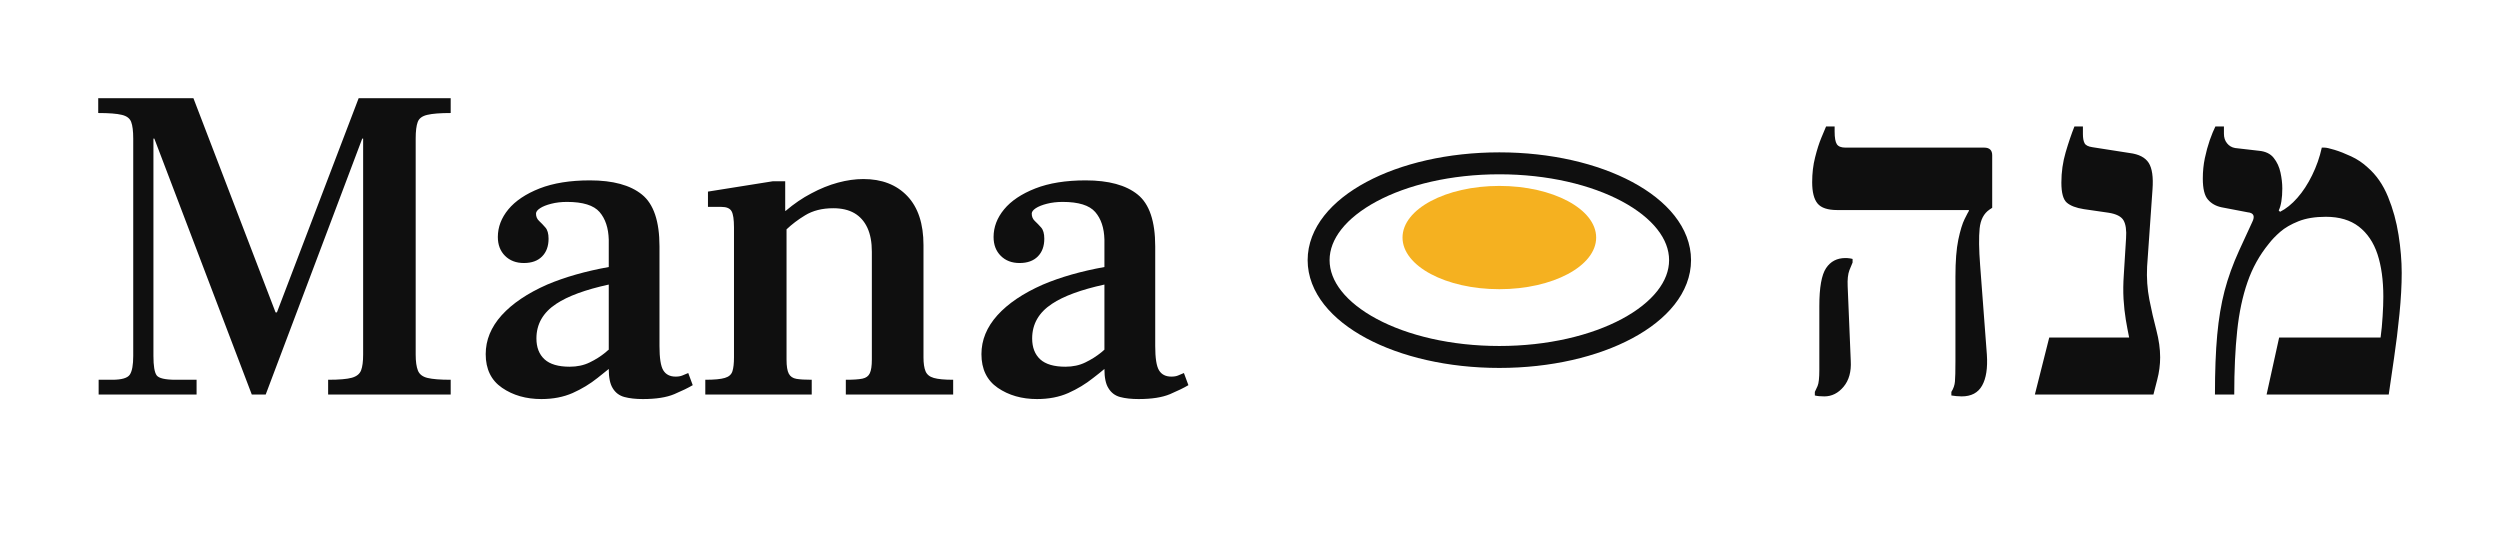
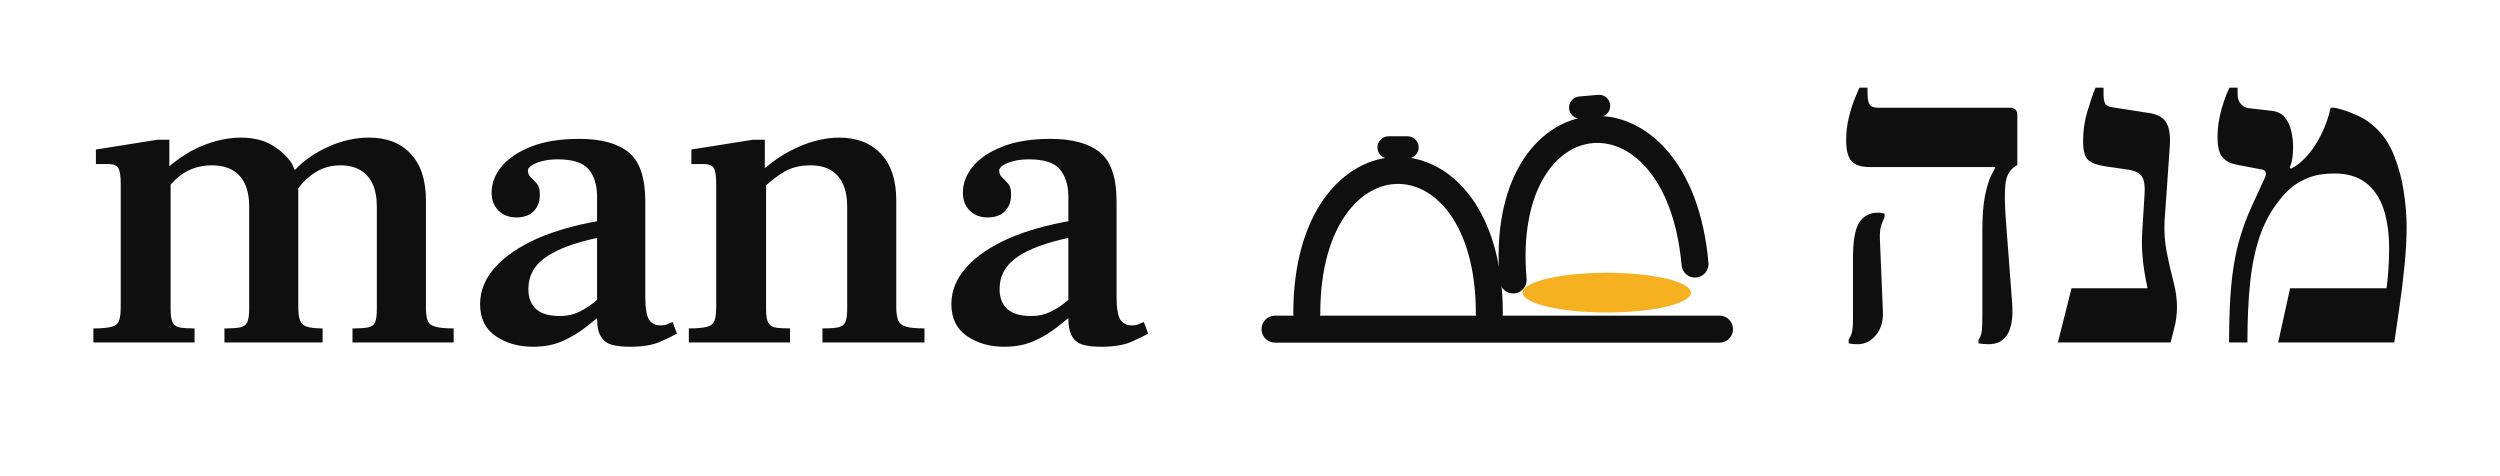
- <svg xmlns="http://www.w3.org/2000/svg" viewBox="0 0 356.34 76.24" width="356.34" height="76.24" role="img">
-   <path transform="translate(14 56.24)" fill="#0F0F0F" d="M14.02 0L0.06 0L0.06 -2.11L1.98 -2.11Q4.03 -2.11 4.51 -2.85Q4.99 -3.58 4.99 -5.5L4.99 -5.5L4.99 -36.48Q4.99 -38.08 4.7 -38.85Q4.42 -39.62 3.36 -39.87Q2.3 -40.13 0 -40.13L0 -40.13L0 -42.24L13.57 -42.24L25.28 -11.71L25.47 -11.71L37.12 -42.24L50.24 -42.24L50.24 -40.13Q48 -40.13 46.91 -39.87Q45.82 -39.62 45.54 -38.85Q45.25 -38.08 45.25 -36.48L45.25 -36.48L45.25 -5.7Q45.25 -4.22 45.57 -3.42Q45.89 -2.62 46.94 -2.37Q48 -2.11 50.24 -2.11L50.24 -2.11L50.24 0L32.77 0L32.77 -2.11Q35.14 -2.11 36.16 -2.4Q37.18 -2.69 37.47 -3.46Q37.76 -4.22 37.76 -5.7L37.76 -5.7L37.76 -36.48L37.63 -36.48L23.87 0L21.89 0L8 -36.48L7.87 -36.48L7.87 -5.5Q7.87 -3.39 8.32 -2.75Q8.77 -2.11 11.07 -2.11L11.07 -2.11L14.02 -2.11L14.02 0M77.63 0.64L77.63 0.64Q76.1 0.64 75.01 0.35Q73.92 0.06 73.34 -0.9L73.34 -0.9Q72.77 -1.79 72.77 -3.65L72.77 -3.65Q72 -3.01 71.17 -2.37L71.17 -2.37Q69.57 -1.09 67.62 -0.22Q65.66 0.64 63.17 0.64L63.17 0.64Q59.9 0.64 57.57 -0.96Q55.23 -2.56 55.23 -5.76L55.23 -5.76Q55.23 -8.77 57.5 -11.3Q59.78 -13.82 64 -15.68L64 -15.68Q67.78 -17.28 72.77 -18.18L72.77 -18.18L72.77 -22.08Q72.7 -24.58 71.46 -26.02Q70.21 -27.46 66.82 -27.46L66.82 -27.46Q65.6 -27.46 64.58 -27.2Q63.55 -26.94 62.98 -26.56Q62.4 -26.18 62.4 -25.79L62.4 -25.79Q62.4 -25.15 62.85 -24.74Q63.3 -24.32 63.74 -23.81Q64.19 -23.3 64.19 -22.21L64.19 -22.21Q64.19 -20.61 63.26 -19.68Q62.34 -18.75 60.67 -18.75Q59.01 -18.75 57.98 -19.78Q56.96 -20.8 56.96 -22.46L56.96 -22.46Q56.96 -24.58 58.46 -26.4Q59.97 -28.22 62.91 -29.38Q65.86 -30.53 70.08 -30.53L70.08 -30.53Q75.01 -30.53 77.5 -28.51Q80 -26.5 80 -21.12L80 -21.12L80 -6.91Q80 -4.35 80.54 -3.46Q81.09 -2.56 82.3 -2.56L82.3 -2.56Q82.88 -2.56 83.26 -2.72Q83.65 -2.88 84.1 -3.07L84.1 -3.07L84.74 -1.34Q83.78 -0.77 82.11 -0.06Q80.45 0.64 77.63 0.64M72.77 -6.4L72.77 -15.68Q67.78 -14.59 65.28 -12.93L65.28 -12.93Q62.46 -11.07 62.46 -8L62.46 -8Q62.46 -6.08 63.62 -5.02Q64.77 -3.97 67.2 -3.97L67.2 -3.97Q68.8 -3.97 70.05 -4.58Q71.3 -5.18 72.32 -6.02L72.32 -6.02Q72.51 -6.21 72.77 -6.4L72.77 -6.4M121.86 0L106.56 0L106.56 -2.11Q108.16 -2.11 108.93 -2.27Q109.7 -2.43 109.98 -3.04Q110.27 -3.65 110.27 -4.99L110.27 -4.99L110.27 -20.35Q110.27 -22.4 109.63 -23.78Q108.99 -25.15 107.78 -25.86Q106.56 -26.56 104.77 -26.56L104.77 -26.56Q102.4 -26.56 100.74 -25.54L100.74 -25.54Q99.26 -24.64 98.11 -23.55L98.11 -23.55L98.11 -4.99Q98.11 -3.58 98.43 -2.98Q98.75 -2.37 99.52 -2.24Q100.29 -2.11 101.7 -2.11L101.7 -2.11L101.7 0L86.53 0L86.53 -2.11Q88.45 -2.11 89.31 -2.37Q90.18 -2.62 90.4 -3.33Q90.62 -4.03 90.62 -5.31L90.62 -5.31L90.62 -23.81Q90.62 -25.54 90.27 -26.14Q89.92 -26.75 88.83 -26.75L88.83 -26.75L86.91 -26.75L86.91 -28.93L96.13 -30.4L97.92 -30.4L97.92 -26.18L97.98 -26.18Q99.78 -27.71 101.63 -28.67L101.63 -28.67Q103.55 -29.7 105.44 -30.21Q107.33 -30.72 109.06 -30.72L109.06 -30.72Q113.02 -30.72 115.33 -28.29Q117.63 -25.86 117.63 -21.31L117.63 -21.31L117.63 -5.31Q117.63 -4.03 117.92 -3.33Q118.21 -2.62 119.1 -2.37Q120 -2.11 121.86 -2.11L121.86 -2.11L121.86 0M148.29 0.64L148.29 0.64Q146.75 0.64 145.66 0.35Q144.58 0.06 144 -0.9L144 -0.9Q143.42 -1.79 143.42 -3.65L143.42 -3.65Q142.66 -3.01 141.82 -2.37L141.82 -2.37Q140.22 -1.09 138.27 -0.22Q136.32 0.64 133.82 0.64L133.82 0.64Q130.56 0.64 128.22 -0.96Q125.89 -2.56 125.89 -5.76L125.89 -5.76Q125.89 -8.77 128.16 -11.3Q130.43 -13.82 134.66 -15.68L134.66 -15.68Q138.43 -17.28 143.42 -18.18L143.42 -18.18L143.42 -22.08Q143.36 -24.58 142.11 -26.02Q140.86 -27.46 137.47 -27.46L137.47 -27.46Q136.26 -27.46 135.23 -27.2Q134.21 -26.94 133.63 -26.56Q133.06 -26.18 133.06 -25.79L133.06 -25.79Q133.06 -25.15 133.5 -24.74Q133.95 -24.32 134.4 -23.81Q134.85 -23.3 134.85 -22.21L134.85 -22.21Q134.85 -20.61 133.92 -19.68Q132.99 -18.75 131.33 -18.75Q129.66 -18.75 128.64 -19.78Q127.62 -20.8 127.62 -22.46L127.62 -22.46Q127.62 -24.58 129.12 -26.4Q130.62 -28.22 133.57 -29.38Q136.51 -30.53 140.74 -30.53L140.74 -30.53Q145.66 -30.53 148.16 -28.51Q150.66 -26.5 150.66 -21.12L150.66 -21.12L150.66 -6.91Q150.66 -4.35 151.2 -3.46Q151.74 -2.56 152.96 -2.56L152.96 -2.56Q153.54 -2.56 153.92 -2.72Q154.3 -2.88 154.75 -3.07L154.75 -3.07L155.39 -1.34Q154.43 -0.77 152.77 -0.06Q151.1 0.64 148.29 0.64M143.42 -6.4L143.42 -15.68Q138.43 -14.59 135.94 -12.93L135.94 -12.93Q133.12 -11.07 133.12 -8L133.12 -8Q133.12 -6.08 134.27 -5.02Q135.42 -3.97 137.86 -3.97L137.86 -3.97Q139.46 -3.97 140.7 -4.58Q141.95 -5.18 142.98 -6.02L142.98 -6.02Q143.17 -6.21 143.42 -6.4L143.42 -6.4" />
-   <g transform="translate(184.27 6.26) scale(0.92)">
-     <ellipse cx="32" cy="33.5" rx="28" ry="15" fill="none" stroke="#0F0F0F" stroke-width="3.4" />
-     <ellipse cx="32" cy="30" rx="15" ry="8" fill="#F5B120" />
+ <svg xmlns="http://www.w3.org/2000/svg" viewBox="0 0 374.83 71.35" width="374.83" height="71.35" role="img">
+   <path transform="translate(14 51.35)" fill="#0F0F0F" d="M54.02 0L38.85 0L38.85 -2.11Q40.45 -2.11 41.22 -2.27Q41.98 -2.43 42.24 -3.04Q42.5 -3.65 42.5 -4.99L42.5 -4.99L42.5 -20.35Q42.5 -22.4 41.86 -23.78Q41.22 -25.15 40 -25.86Q38.78 -26.56 36.99 -26.56L36.99 -26.56Q35.58 -26.56 34.4 -26.08Q33.22 -25.6 32.19 -24.7L32.19 -24.7Q31.42 -24.06 30.72 -23.1L30.72 -23.1L30.72 -5.31Q30.72 -4.03 30.98 -3.33Q31.23 -2.62 32 -2.37Q32.77 -2.11 34.37 -2.11L34.37 -2.11L34.37 0L19.65 0L19.65 -2.11Q21.25 -2.11 22.02 -2.27Q22.78 -2.43 23.07 -3.04Q23.36 -3.65 23.36 -4.99L23.36 -4.99L23.36 -20.35Q23.36 -22.4 22.72 -23.78Q22.08 -25.15 20.83 -25.86Q19.58 -26.56 17.73 -26.56L17.73 -26.56Q16.45 -26.56 15.23 -26.18Q14.02 -25.79 12.93 -24.96L12.93 -24.96Q12.22 -24.38 11.58 -23.68L11.58 -23.68L11.58 -4.99Q11.58 -3.58 11.9 -2.98Q12.22 -2.37 12.99 -2.24Q13.76 -2.11 15.17 -2.11L15.17 -2.11L15.17 0L0 0L0 -2.11Q1.92 -2.11 2.78 -2.37Q3.65 -2.62 3.87 -3.33Q4.1 -4.03 4.1 -5.31L4.1 -5.31L4.1 -23.81Q4.1 -25.54 3.74 -26.14Q3.39 -26.75 2.3 -26.75L2.3 -26.75L0.38 -26.75L0.38 -28.93L9.6 -30.4L11.39 -30.4L11.39 -26.43Q12.93 -27.71 14.59 -28.67L14.59 -28.67Q16.51 -29.7 18.43 -30.21Q20.35 -30.72 22.08 -30.72L22.08 -30.72Q24.9 -30.72 26.82 -29.57Q28.74 -28.42 29.76 -26.82L29.76 -26.82Q30.02 -26.3 30.21 -25.86L30.21 -25.86Q32.19 -27.97 35.14 -29.31L35.14 -29.31Q38.21 -30.72 41.34 -30.72L41.34 -30.72Q45.31 -30.72 47.58 -28.29Q49.86 -25.86 49.86 -21.31L49.86 -21.31L49.86 -5.31Q49.86 -3.97 50.11 -3.3Q50.37 -2.62 51.26 -2.37Q52.16 -2.11 54.02 -2.11L54.02 -2.11L54.02 0M80.38 0.64L80.38 0.64Q78.85 0.64 77.76 0.35Q76.67 0.06 76.1 -0.9L76.1 -0.9Q75.52 -1.79 75.52 -3.65L75.52 -3.65Q74.75 -3.01 73.92 -2.37L73.92 -2.37Q72.32 -1.09 70.37 -0.22Q68.42 0.64 65.92 0.64L65.92 0.64Q62.66 0.64 60.32 -0.96Q57.98 -2.56 57.98 -5.76L57.98 -5.76Q57.98 -8.77 60.26 -11.3Q62.53 -13.82 66.75 -15.68L66.75 -15.68Q70.53 -17.28 75.52 -18.18L75.52 -18.18L75.52 -22.08Q75.46 -24.58 74.21 -26.02Q72.96 -27.46 69.57 -27.46L69.57 -27.46Q68.35 -27.46 67.33 -27.2Q66.3 -26.94 65.73 -26.56Q65.15 -26.18 65.15 -25.79L65.15 -25.79Q65.15 -25.15 65.6 -24.74Q66.05 -24.32 66.5 -23.81Q66.94 -23.3 66.94 -22.21L66.94 -22.21Q66.94 -20.61 66.02 -19.68Q65.09 -18.75 63.42 -18.75Q61.76 -18.75 60.74 -19.78Q59.71 -20.8 59.71 -22.46L59.71 -22.46Q59.71 -24.58 61.22 -26.4Q62.72 -28.22 65.66 -29.38Q68.61 -30.53 72.83 -30.53L72.83 -30.53Q77.76 -30.53 80.26 -28.51Q82.75 -26.5 82.75 -21.12L82.75 -21.12L82.75 -6.91Q82.75 -4.35 83.3 -3.46Q83.84 -2.56 85.06 -2.56L85.06 -2.56Q85.63 -2.56 86.02 -2.72Q86.4 -2.88 86.85 -3.07L86.85 -3.07L87.49 -1.34Q86.53 -0.77 84.86 -0.06Q83.2 0.64 80.38 0.64M75.52 -6.4L75.52 -15.68Q70.53 -14.59 68.03 -12.93L68.03 -12.93Q65.22 -11.07 65.22 -8L65.22 -8Q65.22 -6.08 66.37 -5.02Q67.52 -3.97 69.95 -3.97L69.95 -3.97Q71.55 -3.97 72.8 -4.58Q74.05 -5.18 75.07 -6.02L75.07 -6.02Q75.26 -6.21 75.52 -6.4L75.52 -6.4M124.61 0L109.31 0L109.31 -2.11Q110.91 -2.11 111.68 -2.27Q112.45 -2.43 112.74 -3.04Q113.02 -3.65 113.02 -4.99L113.02 -4.99L113.02 -20.35Q113.02 -22.4 112.38 -23.78Q111.74 -25.15 110.53 -25.86Q109.31 -26.56 107.52 -26.56L107.52 -26.56Q105.15 -26.56 103.49 -25.54L103.49 -25.54Q102.02 -24.64 100.86 -23.55L100.86 -23.55L100.86 -4.99Q100.86 -3.58 101.18 -2.98Q101.5 -2.37 102.27 -2.24Q103.04 -2.11 104.45 -2.11L104.45 -2.11L104.45 0L89.28 0L89.28 -2.11Q91.2 -2.11 92.06 -2.37Q92.93 -2.62 93.15 -3.33Q93.38 -4.03 93.38 -5.31L93.38 -5.31L93.38 -23.81Q93.38 -25.54 93.02 -26.14Q92.67 -26.75 91.58 -26.75L91.58 -26.75L89.66 -26.75L89.66 -28.93L98.88 -30.4L100.67 -30.4L100.67 -26.18L100.74 -26.18Q102.53 -27.71 104.38 -28.67L104.38 -28.67Q106.3 -29.7 108.19 -30.21Q110.08 -30.72 111.81 -30.72L111.81 -30.72Q115.78 -30.72 118.08 -28.29Q120.38 -25.86 120.38 -21.31L120.38 -21.31L120.38 -5.31Q120.38 -4.03 120.67 -3.33Q120.96 -2.62 121.86 -2.37Q122.75 -2.11 124.61 -2.11L124.61 -2.11L124.61 0M151.04 0.64L151.04 0.64Q149.5 0.64 148.42 0.35Q147.33 0.06 146.75 -0.9L146.75 -0.9Q146.18 -1.79 146.18 -3.65L146.18 -3.65Q145.41 -3.01 144.58 -2.37L144.58 -2.37Q142.98 -1.09 141.02 -0.22Q139.07 0.64 136.58 0.64L136.58 0.64Q133.31 0.64 130.98 -0.96Q128.64 -2.56 128.64 -5.76L128.64 -5.76Q128.64 -8.77 130.91 -11.3Q133.18 -13.82 137.41 -15.68L137.41 -15.68Q141.18 -17.28 146.18 -18.18L146.18 -18.18L146.18 -22.08Q146.11 -24.58 144.86 -26.02Q143.62 -27.46 140.22 -27.46L140.22 -27.46Q139.01 -27.46 137.98 -27.2Q136.96 -26.94 136.38 -26.56Q135.81 -26.18 135.81 -25.79L135.81 -25.79Q135.81 -25.15 136.26 -24.74Q136.7 -24.32 137.15 -23.81Q137.6 -23.3 137.6 -22.21L137.6 -22.21Q137.6 -20.61 136.67 -19.68Q135.74 -18.75 134.08 -18.75Q132.42 -18.75 131.39 -19.78Q130.37 -20.8 130.37 -22.46L130.37 -22.46Q130.37 -24.58 131.87 -26.4Q133.38 -28.22 136.32 -29.38Q139.26 -30.53 143.49 -30.53L143.49 -30.53Q148.42 -30.53 150.91 -28.51Q153.41 -26.5 153.41 -21.12L153.41 -21.12L153.41 -6.91Q153.41 -4.35 153.95 -3.46Q154.5 -2.56 155.71 -2.56L155.71 -2.56Q156.29 -2.56 156.67 -2.72Q157.06 -2.88 157.5 -3.07L157.5 -3.07L158.14 -1.34Q157.18 -0.77 155.52 -0.06Q153.86 0.64 151.04 0.64M146.18 -6.4L146.18 -15.68Q141.18 -14.59 138.69 -12.93L138.69 -12.93Q135.87 -11.07 135.87 -8L135.87 -8Q135.87 -6.08 137.02 -5.02Q138.18 -3.97 140.61 -3.97L140.61 -3.97Q142.21 -3.97 143.46 -4.58Q144.7 -5.18 145.73 -6.02L145.73 -6.02Q145.92 -6.21 146.18 -6.4L146.18 -6.4" />
+   <g transform="translate(186.41 -10.15) scale(1.19)">
+     <ellipse cx="45.8" cy="45.4" rx="10.6" ry="2.5" fill="#F5B120" />
+     <path d="M4 50H60" stroke="#0F0F0F" stroke-width="3.4" stroke-linecap="round" fill="none" />
+     <path d="M8 48C8 24 31 24 31 48" stroke="#0F0F0F" stroke-width="3.4" stroke-linecap="round" fill="none" />
+     <rect x="16.9" y="25.7" width="5.2" height="2.8" rx="1.4" fill="#0F0F0F" />
+     <g transform="translate(0 -4.2) rotate(-5 34 48)">
+       <path d="M34 48C34 24 57 24 57 48" stroke="#0F0F0F" stroke-width="3.4" stroke-linecap="round" fill="none" />
+       <rect x="42.9" y="25.7" width="5.2" height="2.8" rx="1.4" fill="#0F0F0F" />
+     </g>
  </g>
-   <path transform="translate(258.3 56.24)" fill="#0F0F0F" d="M21.31 0.26L21.31 0.26Q20.93 0.26 20.54 0.22Q20.16 0.19 19.84 0.13L19.84 0.13L19.84 -0.38Q20.29 -1.09 20.35 -1.86Q20.42 -2.62 20.42 -4.8L20.42 -4.8L20.42 -16.83Q20.42 -20.1 20.83 -22.08Q21.25 -24.06 21.73 -25.02Q22.21 -25.98 22.34 -26.18L22.34 -26.18L22.34 -26.3L3.58 -26.3Q1.54 -26.3 0.77 -27.23Q0 -28.16 0 -30.27L0 -30.27Q0 -32.19 0.42 -33.82Q0.83 -35.46 1.31 -36.61Q1.79 -37.76 1.98 -38.21L1.98 -38.21L3.2 -38.21L3.2 -37.5Q3.2 -36.16 3.52 -35.68Q3.84 -35.2 4.74 -35.2L4.74 -35.2L24.51 -35.2Q25.66 -35.2 25.66 -34.11L25.66 -34.11L25.66 -26.62L25.28 -26.37Q24.06 -25.54 23.87 -23.68Q23.68 -21.82 23.94 -18.43L23.94 -18.43L24.9 -5.7Q25.09 -2.82 24.22 -1.28Q23.36 0.26 21.31 0.26M1.73 0.26L1.73 0.26Q0.9 0.26 0.38 0.13L0.38 0.13L0.38 -0.38Q0.51 -0.64 0.77 -1.22Q1.02 -1.79 1.02 -3.52L1.02 -3.52L1.02 -12.61Q1.02 -16.58 1.98 -18.02Q2.94 -19.46 4.74 -19.46L4.74 -19.46Q5.06 -19.46 5.31 -19.42Q5.57 -19.39 5.76 -19.33L5.76 -19.33L5.76 -18.82Q5.63 -18.56 5.31 -17.73Q4.99 -16.9 5.06 -15.42L5.06 -15.42L5.5 -4.8Q5.63 -2.5 4.48 -1.12Q3.33 0.26 1.73 0.26M48.64 0L31.74 0L33.79 -8.13L45.18 -8.13Q44.93 -9.34 44.7 -10.69Q44.48 -12.03 44.38 -13.63Q44.29 -15.23 44.42 -17.09L44.42 -17.09L44.74 -22.27Q44.86 -24 44.38 -24.83Q43.9 -25.66 42.24 -25.92L42.24 -25.92L38.72 -26.43Q37.06 -26.69 36.29 -27.36Q35.52 -28.03 35.52 -30.21L35.52 -30.21Q35.52 -32.45 36.13 -34.53Q36.74 -36.61 37.38 -38.21L37.38 -38.21L38.59 -38.21L38.59 -37.12Q38.59 -36.29 38.82 -35.84Q39.04 -35.39 39.94 -35.26L39.94 -35.26L45.25 -34.43Q47.23 -34.18 47.97 -33.02Q48.7 -31.87 48.51 -29.25L48.51 -29.25L47.74 -18.24Q47.62 -15.81 48.06 -13.54Q48.51 -11.26 49.06 -9.18Q49.6 -7.1 49.6 -5.31L49.6 -5.31Q49.6 -3.71 49.18 -2.11Q48.77 -0.51 48.64 0L48.64 0M60.16 0L57.41 0Q57.41 -4.99 57.73 -8.48Q58.05 -11.97 58.78 -14.78Q59.52 -17.6 60.86 -20.54L60.86 -20.54L62.72 -24.58Q63.04 -25.22 62.88 -25.57Q62.72 -25.92 62.08 -25.98L62.08 -25.98L58.37 -26.69Q57.15 -26.94 56.42 -27.78Q55.68 -28.61 55.68 -30.78L55.68 -30.78Q55.68 -32.32 55.97 -33.7Q56.26 -35.07 56.67 -36.26Q57.09 -37.44 57.47 -38.21L57.47 -38.21L58.69 -38.21L58.69 -37.18Q58.69 -36.35 59.14 -35.81Q59.58 -35.26 60.29 -35.14L60.29 -35.14L63.68 -34.75Q65.09 -34.62 65.79 -33.73Q66.5 -32.83 66.75 -31.65Q67.01 -30.46 67.01 -29.38L67.01 -29.38Q67.01 -28.35 66.88 -27.55Q66.75 -26.75 66.5 -26.24L66.5 -26.24L66.69 -26.05Q67.97 -26.69 69.15 -28.03Q70.34 -29.38 71.26 -31.26Q72.19 -33.15 72.64 -35.2L72.64 -35.2L73.02 -35.2Q73.41 -35.2 74.46 -34.88Q75.52 -34.56 76.83 -33.95Q78.14 -33.34 79.17 -32.38L79.17 -32.38Q81.02 -30.78 82.08 -28.19Q83.14 -25.6 83.58 -22.75Q84.03 -19.9 84.03 -17.34L84.03 -17.34Q84.03 -14.72 83.71 -11.49Q83.39 -8.26 82.94 -5.22Q82.5 -2.18 82.18 0L82.18 0L64.77 0L66.56 -8.13L81.02 -8.13Q81.22 -9.6 81.31 -11.17Q81.41 -12.74 81.41 -13.95L81.41 -13.95Q81.41 -17.47 80.58 -20Q79.74 -22.53 77.92 -23.94Q76.1 -25.34 73.22 -25.34L73.22 -25.34Q70.91 -25.34 69.31 -24.7Q67.71 -24.06 66.72 -23.2Q65.73 -22.34 65.09 -21.5L65.09 -21.5Q63.1 -19.07 62.05 -16.03Q60.99 -12.99 60.58 -9.09Q60.16 -5.18 60.16 0L60.16 0" />
+   <path transform="translate(276.8 51.35)" fill="#0F0F0F" d="M21.31 0.26L21.31 0.26Q20.93 0.26 20.54 0.22Q20.16 0.19 19.84 0.13L19.84 0.13L19.84 -0.38Q20.29 -1.09 20.35 -1.86Q20.42 -2.62 20.42 -4.8L20.42 -4.8L20.42 -16.83Q20.42 -20.1 20.83 -22.08Q21.25 -24.06 21.73 -25.02Q22.21 -25.98 22.34 -26.18L22.34 -26.18L22.34 -26.3L3.58 -26.3Q1.54 -26.3 0.77 -27.23Q0 -28.16 0 -30.27L0 -30.27Q0 -32.19 0.42 -33.82Q0.83 -35.46 1.31 -36.61Q1.79 -37.76 1.98 -38.21L1.98 -38.21L3.2 -38.21L3.2 -37.5Q3.2 -36.16 3.52 -35.68Q3.84 -35.2 4.74 -35.2L4.74 -35.2L24.51 -35.2Q25.66 -35.2 25.66 -34.11L25.66 -34.11L25.66 -26.62L25.28 -26.37Q24.06 -25.54 23.87 -23.68Q23.68 -21.82 23.94 -18.43L23.94 -18.43L24.9 -5.7Q25.09 -2.82 24.22 -1.28Q23.36 0.26 21.31 0.26M1.73 0.26L1.73 0.26Q0.9 0.26 0.38 0.13L0.38 0.13L0.38 -0.38Q0.51 -0.64 0.77 -1.22Q1.02 -1.79 1.02 -3.52L1.02 -3.52L1.02 -12.61Q1.02 -16.58 1.98 -18.02Q2.94 -19.46 4.74 -19.46L4.74 -19.46Q5.06 -19.46 5.31 -19.42Q5.57 -19.39 5.76 -19.33L5.76 -19.33L5.76 -18.82Q5.63 -18.56 5.31 -17.73Q4.99 -16.9 5.06 -15.42L5.06 -15.42L5.5 -4.8Q5.63 -2.5 4.48 -1.12Q3.33 0.26 1.73 0.26M48.64 0L31.74 0L33.79 -8.13L45.18 -8.13Q44.93 -9.34 44.7 -10.69Q44.48 -12.03 44.38 -13.63Q44.29 -15.23 44.42 -17.09L44.42 -17.09L44.74 -22.27Q44.86 -24 44.38 -24.83Q43.9 -25.66 42.24 -25.92L42.24 -25.92L38.72 -26.43Q37.06 -26.69 36.29 -27.36Q35.52 -28.03 35.52 -30.21L35.52 -30.21Q35.52 -32.45 36.13 -34.53Q36.74 -36.61 37.38 -38.21L37.38 -38.21L38.59 -38.21L38.59 -37.12Q38.59 -36.29 38.82 -35.84Q39.04 -35.39 39.94 -35.26L39.94 -35.26L45.25 -34.43Q47.23 -34.18 47.97 -33.02Q48.7 -31.87 48.51 -29.25L48.51 -29.25L47.74 -18.24Q47.62 -15.81 48.06 -13.54Q48.51 -11.26 49.06 -9.18Q49.6 -7.1 49.6 -5.31L49.6 -5.31Q49.6 -3.71 49.18 -2.11Q48.77 -0.51 48.64 0L48.64 0M60.16 0L57.41 0Q57.41 -4.99 57.73 -8.48Q58.05 -11.97 58.78 -14.78Q59.52 -17.6 60.86 -20.54L60.86 -20.54L62.72 -24.58Q63.04 -25.22 62.88 -25.57Q62.72 -25.92 62.08 -25.98L62.08 -25.98L58.37 -26.69Q57.15 -26.94 56.42 -27.78Q55.68 -28.61 55.68 -30.78L55.68 -30.78Q55.68 -32.32 55.97 -33.7Q56.26 -35.07 56.67 -36.26Q57.09 -37.44 57.47 -38.21L57.47 -38.21L58.69 -38.21L58.69 -37.18Q58.69 -36.35 59.14 -35.81Q59.58 -35.26 60.29 -35.14L60.29 -35.14L63.68 -34.75Q65.09 -34.62 65.79 -33.73Q66.5 -32.83 66.75 -31.65Q67.01 -30.46 67.01 -29.38L67.01 -29.38Q67.01 -28.35 66.88 -27.55Q66.75 -26.75 66.5 -26.24L66.5 -26.24L66.69 -26.05Q67.97 -26.69 69.15 -28.03Q70.34 -29.38 71.26 -31.26Q72.19 -33.15 72.64 -35.2L72.64 -35.2L73.02 -35.2Q73.41 -35.2 74.46 -34.88Q75.52 -34.56 76.83 -33.95Q78.14 -33.34 79.17 -32.38L79.17 -32.38Q81.02 -30.78 82.08 -28.19Q83.14 -25.6 83.58 -22.75Q84.03 -19.9 84.03 -17.34L84.03 -17.34Q84.03 -14.72 83.71 -11.49Q83.39 -8.26 82.94 -5.22Q82.5 -2.18 82.18 0L82.18 0L64.77 0L66.56 -8.13L81.02 -8.13Q81.22 -9.6 81.31 -11.17Q81.41 -12.74 81.41 -13.95L81.41 -13.95Q81.41 -17.47 80.58 -20Q79.74 -22.53 77.92 -23.94Q76.1 -25.34 73.22 -25.34L73.22 -25.34Q70.91 -25.34 69.31 -24.7Q67.71 -24.06 66.72 -23.2Q65.73 -22.34 65.09 -21.5L65.09 -21.5Q63.1 -19.07 62.05 -16.03Q60.99 -12.99 60.58 -9.09Q60.16 -5.18 60.16 0L60.16 0" />
</svg>
